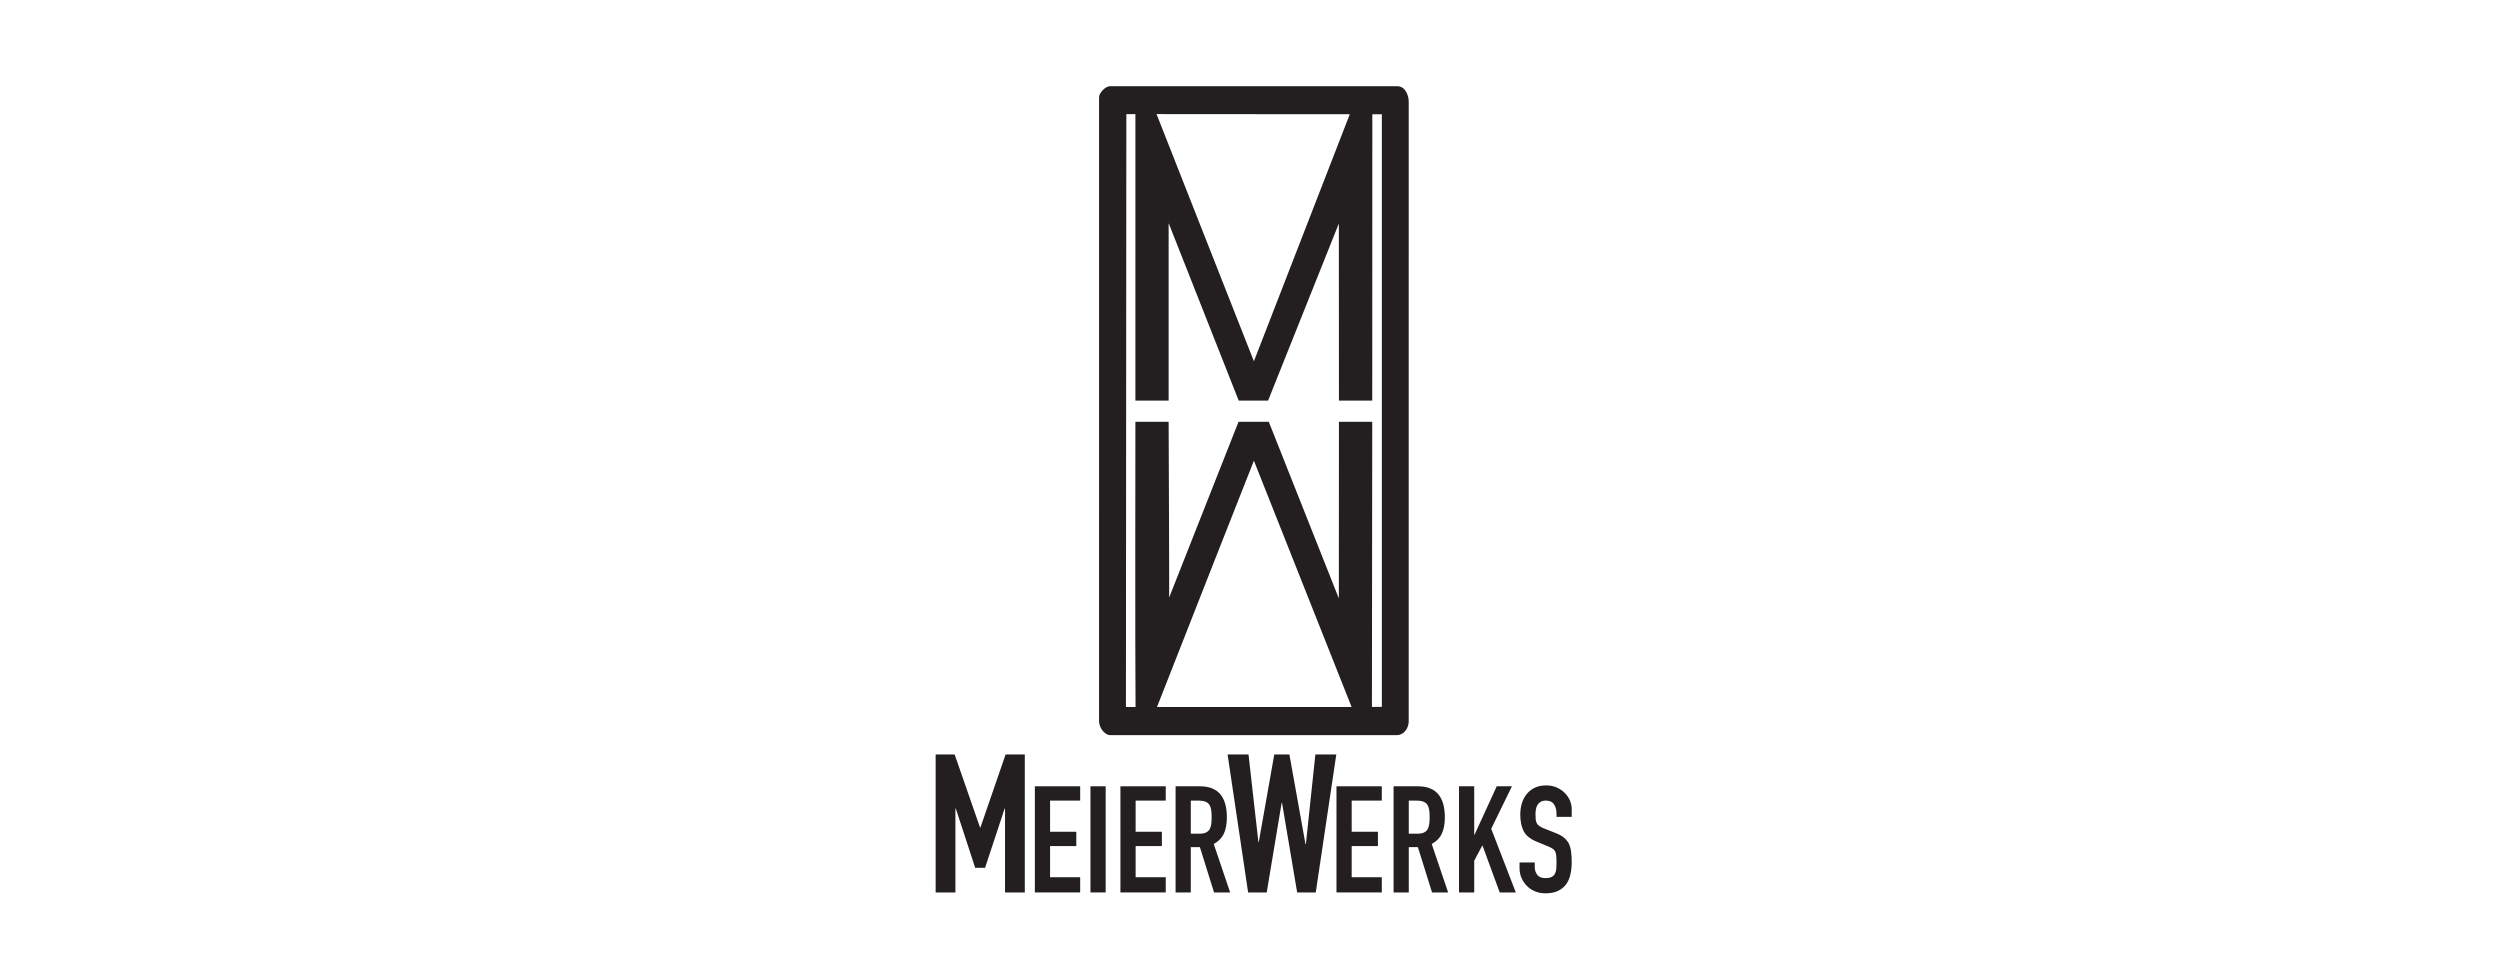
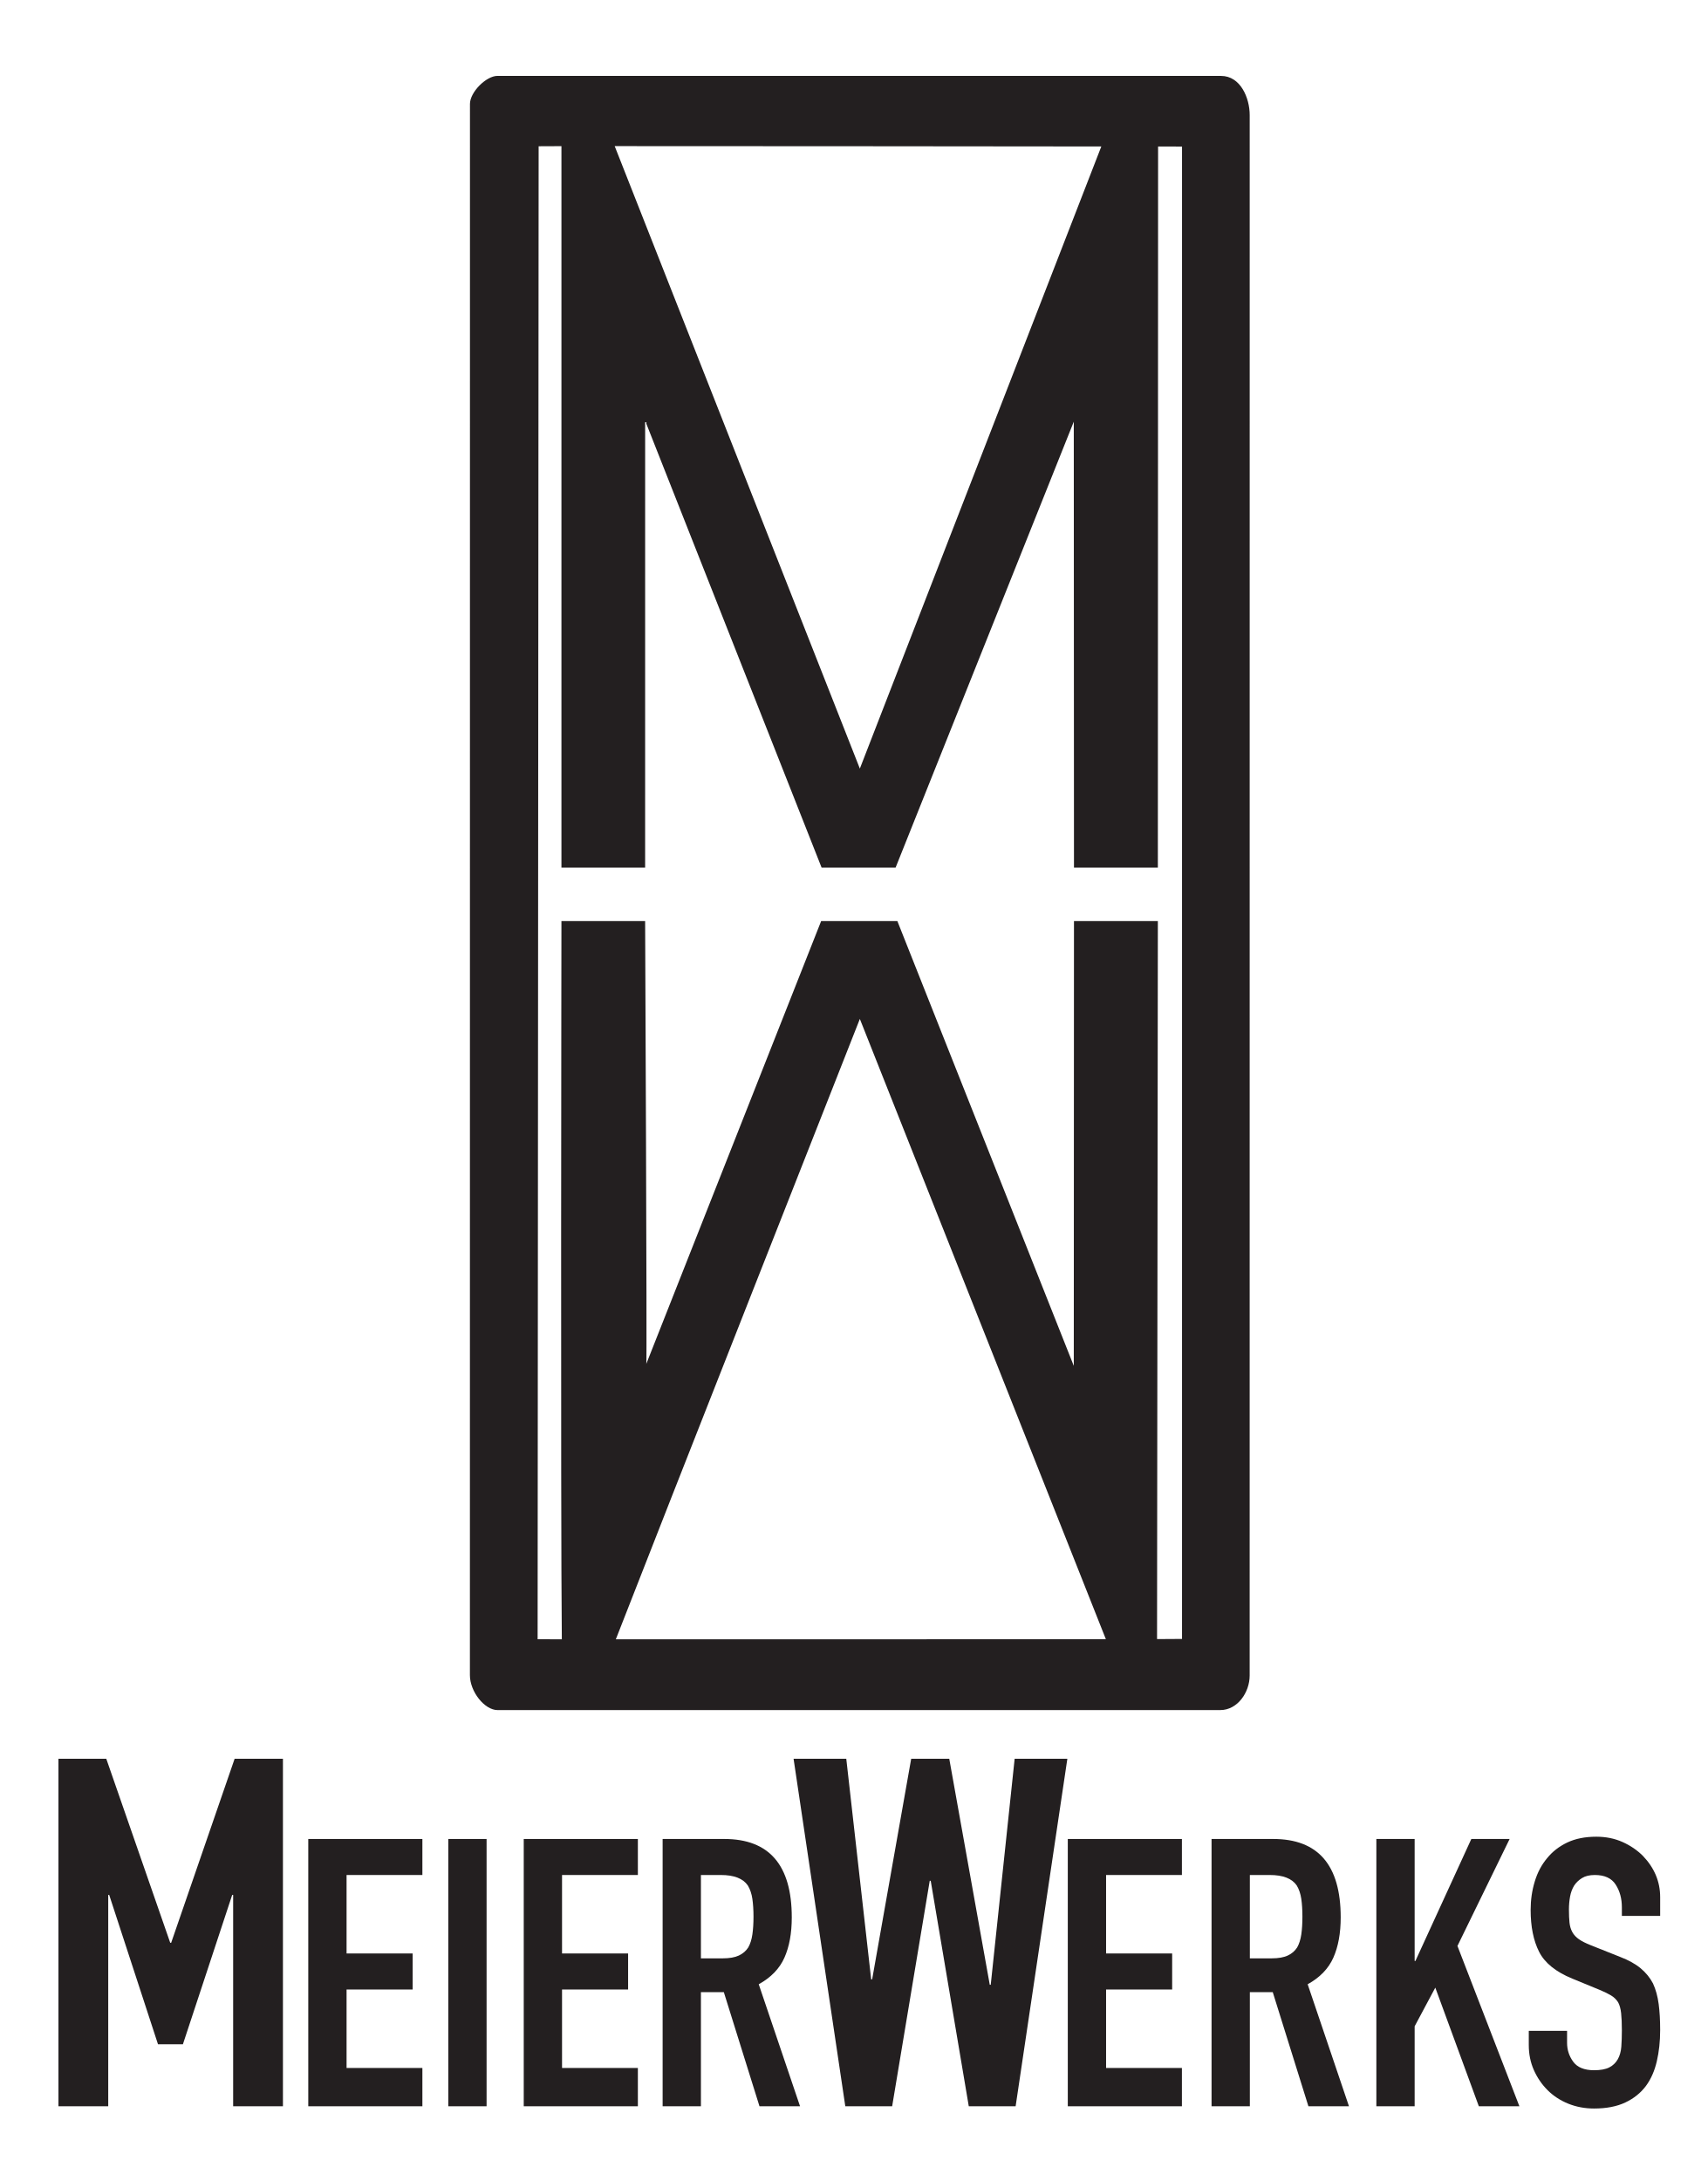
- <svg xmlns="http://www.w3.org/2000/svg" width="1281.4pt" height="495.306pt" viewBox="0 0 1281.4 495.306">
-   <path fill-rule="nonzero" fill="rgb(13.73%, 12.16%, 12.549%)" fill-opacity="1" d="M 708.277 362.309 C 707.809 362.32 706.012 362.332 703.195 362.34 L 703.359 216.203 L 686.285 216.203 L 686.242 306.734 L 650.332 216.203 L 634.82 216.203 L 599.234 306.332 C 599.398 306.73 598.992 216.203 598.992 216.203 L 581.957 216.203 C 581.957 216.203 581.77 336.199 582.035 362.379 C 578.898 362.379 577.109 362.379 577.109 362.379 L 577.32 58.508 C 577.508 58.5 579.164 58.492 581.961 58.488 L 581.957 205.328 L 598.992 205.328 L 598.996 115.523 L 598.992 114.934 C 598.867 114.57 599.398 114.566 599.234 114.965 L 634.91 205.328 L 649.973 205.328 L 686.242 114.562 L 686.285 205.328 L 703.359 205.328 L 703.402 58.562 C 706.504 58.566 708.277 58.57 708.277 58.57 Z M 593.031 362.383 C 601.324 341.047 642.699 236.125 642.699 236.125 L 692.773 362.363 C 667.395 362.395 618.082 362.387 593.031 362.383 M 691.848 58.551 L 642.699 185.172 L 592.797 58.48 C 618.047 58.48 666.883 58.523 691.848 58.551 M 716.223 44.195 L 568.945 44.188 C 566.641 44.188 563.34 47.488 563.34 49.898 L 563.328 369.68 C 563.328 373.035 566.297 376.793 568.977 376.793 L 716.066 376.793 C 719.59 376.793 722.043 373.168 722.043 369.762 L 722.051 52.176 C 722.051 48.668 720.176 44.195 716.223 44.195 " />
-   <path fill-rule="nonzero" fill="rgb(13.73%, 12.16%, 12.549%)" fill-opacity="1" d="M 479.578 457.426 L 479.578 386.703 L 489.312 386.703 L 502.324 424.148 L 502.523 424.148 L 515.434 386.703 L 525.27 386.703 L 525.27 457.426 L 515.137 457.426 L 515.137 414.414 L 514.938 414.414 L 504.906 444.812 L 499.84 444.812 L 489.906 414.414 L 489.707 414.414 L 489.707 457.426 Z M 479.578 457.426 " />
-   <path fill-rule="nonzero" fill="rgb(13.73%, 12.16%, 12.549%)" fill-opacity="1" d="M 530.426 457.426 L 530.426 403.023 L 553.656 403.023 L 553.656 410.355 L 538.223 410.355 L 538.223 426.328 L 551.668 426.328 L 551.668 433.664 L 538.223 433.664 L 538.223 449.633 L 553.656 449.633 L 553.656 457.426 Z M 530.426 457.426 " />
-   <path fill-rule="nonzero" fill="rgb(13.73%, 12.16%, 12.549%)" fill-opacity="1" d="M 558.926 403.023 L 566.723 403.023 L 566.723 457.426 L 558.926 457.426 Z M 558.926 403.023 " />
-   <path fill-rule="nonzero" fill="rgb(13.73%, 12.16%, 12.549%)" fill-opacity="1" d="M 574.285 457.426 L 574.285 403.023 L 597.516 403.023 L 597.516 410.355 L 582.078 410.355 L 582.078 426.328 L 595.527 426.328 L 595.527 433.664 L 582.078 433.664 L 582.078 449.633 L 597.516 449.633 L 597.516 457.426 Z M 574.285 457.426 " />
-   <path fill-rule="nonzero" fill="rgb(13.73%, 12.16%, 12.549%)" fill-opacity="1" d="M 610.352 410.355 L 610.352 427.32 L 614.781 427.32 C 616.156 427.32 617.254 427.129 618.066 426.746 C 618.883 426.367 619.52 425.82 619.977 425.105 C 620.387 424.395 620.668 423.516 620.82 422.469 C 620.973 421.426 621.051 420.215 621.051 418.84 C 621.051 417.465 620.973 416.254 620.82 415.211 C 620.668 414.164 620.359 413.262 619.902 412.496 C 618.934 411.07 617.102 410.355 614.402 410.355 Z M 602.559 457.426 L 602.559 403.023 L 615.09 403.023 C 624.258 403.023 628.844 408.344 628.844 418.992 C 628.844 422.199 628.348 424.926 627.352 427.168 C 626.359 429.41 624.613 431.219 622.117 432.594 L 630.523 457.426 L 622.27 457.426 L 615.012 434.195 L 610.352 434.195 L 610.352 457.426 Z M 602.559 457.426 " />
-   <path fill-rule="nonzero" fill="rgb(13.73%, 12.16%, 12.549%)" fill-opacity="1" d="M 684.934 386.703 L 674.406 457.426 L 664.871 457.426 L 657.121 411.535 L 656.922 411.535 L 649.273 457.426 L 639.738 457.426 L 629.207 386.703 L 639.938 386.703 L 645.004 431.598 L 645.203 431.598 L 653.148 386.703 L 660.895 386.703 L 669.141 432.691 L 669.34 432.691 L 674.207 386.703 Z M 684.934 386.703 " />
-   <path fill-rule="nonzero" fill="rgb(13.73%, 12.16%, 12.549%)" fill-opacity="1" d="M 685.023 457.426 L 685.023 403.023 L 708.254 403.023 L 708.254 410.355 L 692.816 410.355 L 692.816 426.328 L 706.266 426.328 L 706.266 433.664 L 692.816 433.664 L 692.816 449.633 L 708.254 449.633 L 708.254 457.426 Z M 685.023 457.426 " />
-   <path fill-rule="nonzero" fill="rgb(13.73%, 12.16%, 12.549%)" fill-opacity="1" d="M 722.082 410.355 L 722.082 427.32 L 726.516 427.32 C 727.891 427.32 728.984 427.129 729.801 426.746 C 730.613 426.367 731.25 425.82 731.711 425.105 C 732.117 424.395 732.398 423.516 732.551 422.469 C 732.703 421.426 732.781 420.215 732.781 418.84 C 732.781 417.465 732.703 416.254 732.551 415.211 C 732.398 414.164 732.094 413.262 731.633 412.496 C 730.664 411.07 728.832 410.355 726.133 410.355 Z M 714.289 457.426 L 714.289 403.023 L 726.82 403.023 C 735.988 403.023 740.574 408.344 740.574 418.992 C 740.574 422.199 740.078 424.926 739.082 427.168 C 738.09 429.41 736.344 431.219 733.852 432.594 L 742.254 457.426 L 734.004 457.426 L 726.742 434.195 L 722.082 434.195 L 722.082 457.426 Z M 714.289 457.426 " />
-   <path fill-rule="nonzero" fill="rgb(13.73%, 12.16%, 12.549%)" fill-opacity="1" d="M 747.832 457.426 L 747.832 403.023 L 755.625 403.023 L 755.625 427.855 L 755.781 427.855 L 767.164 403.023 L 774.957 403.023 L 764.336 424.797 L 776.945 457.426 L 768.691 457.426 L 759.828 433.281 L 755.625 441.152 L 755.625 457.426 Z M 747.832 457.426 " />
-   <path fill-rule="nonzero" fill="rgb(13.73%, 12.16%, 12.549%)" fill-opacity="1" d="M 805.598 418.688 L 797.805 418.688 L 797.805 416.93 C 797.805 415.145 797.383 413.605 796.543 412.305 C 795.703 411.008 794.289 410.355 792.305 410.355 C 791.234 410.355 790.367 410.562 789.707 410.969 C 789.043 411.375 788.508 411.887 788.102 412.496 C 787.691 413.16 787.414 413.91 787.262 414.75 C 787.109 415.594 787.031 416.473 787.031 417.387 C 787.031 418.457 787.07 419.348 787.145 420.062 C 787.223 420.777 787.414 421.41 787.719 421.973 C 788.023 422.535 788.469 423.016 789.055 423.426 C 789.641 423.832 790.441 424.238 791.461 424.645 L 797.422 427.016 C 799.152 427.676 800.555 428.453 801.625 429.344 C 802.695 430.238 803.535 431.27 804.148 432.438 C 804.707 433.664 805.09 435.051 805.293 436.605 C 805.496 438.16 805.598 439.93 805.598 441.914 C 805.598 444.207 805.371 446.336 804.91 448.297 C 804.453 450.258 803.715 451.926 802.695 453.301 C 801.625 454.727 800.223 455.848 798.492 456.664 C 796.762 457.477 794.645 457.883 792.152 457.883 C 790.266 457.883 788.508 457.555 786.879 456.891 C 785.246 456.23 783.848 455.312 782.676 454.141 C 781.504 452.969 780.574 451.605 779.887 450.051 C 779.199 448.5 778.855 446.805 778.855 444.973 L 778.855 442.066 L 786.648 442.066 L 786.648 444.512 C 786.648 445.941 787.07 447.227 787.91 448.371 C 788.75 449.516 790.164 450.09 792.152 450.09 C 793.473 450.09 794.504 449.898 795.246 449.516 C 795.984 449.137 796.555 448.59 796.965 447.875 C 797.371 447.16 797.613 446.309 797.691 445.316 C 797.766 444.32 797.805 443.215 797.805 441.992 C 797.805 440.566 797.754 439.395 797.652 438.477 C 797.551 437.559 797.348 436.82 797.039 436.262 C 796.684 435.699 796.211 435.242 795.629 434.887 C 795.039 434.531 794.266 434.148 793.297 433.738 L 787.719 431.445 C 784.355 430.07 782.102 428.25 780.957 425.984 C 779.812 423.715 779.238 420.875 779.238 417.465 C 779.238 415.426 779.516 413.488 780.078 411.656 C 780.637 409.824 781.48 408.246 782.598 406.918 C 783.668 405.594 785.031 404.539 786.688 403.746 C 788.344 402.957 790.316 402.562 792.609 402.562 C 794.543 402.562 796.316 402.922 797.918 403.633 C 799.523 404.348 800.91 405.289 802.082 406.461 C 804.426 408.906 805.598 411.707 805.598 414.867 Z M 805.598 418.688 " />
+ <svg xmlns="http://www.w3.org/2000/svg" width="347.459pt" height="443.824pt" viewBox="0 0 347.459 443.824">
+   <path fill-rule="nonzero" fill="rgb(13.73%, 12.16%, 12.549%)" fill-opacity="1" d="M 240.559 333.516 C 240.09 333.527 238.293 333.535 235.477 333.547 L 235.641 187.43 L 218.57 187.43 L 218.531 277.949 L 182.625 187.43 L 167.117 187.43 L 131.531 277.547 C 131.699 277.945 131.293 187.43 131.293 187.43 L 114.262 187.43 C 114.262 187.43 114.07 307.41 114.34 333.586 C 111.203 333.582 109.414 333.582 109.414 333.582 L 109.621 29.762 C 109.809 29.75 111.469 29.746 114.262 29.742 L 114.262 176.555 L 131.293 176.555 L 131.297 86.766 L 131.293 86.18 C 131.168 85.812 131.699 85.809 131.531 86.207 L 167.207 176.555 L 182.266 176.555 L 218.531 85.809 L 218.57 176.555 L 235.641 176.555 L 235.688 29.816 C 238.789 29.82 240.559 29.82 240.559 29.82 Z M 125.332 333.586 C 133.625 312.254 174.992 207.348 174.992 207.348 L 225.059 333.566 C 199.688 333.598 150.379 333.594 125.332 333.586 M 224.133 29.805 L 174.992 156.406 L 125.098 29.734 C 150.344 29.73 199.172 29.777 224.133 29.805 M 248.504 15.449 L 101.25 15.441 C 98.949 15.441 95.645 18.742 95.645 21.152 L 95.633 340.883 C 95.633 344.238 98.605 347.996 101.281 347.996 L 248.348 347.992 C 251.871 347.992 254.324 344.371 254.324 340.965 L 254.332 23.43 C 254.332 19.922 252.457 15.449 248.504 15.449 " />
+   <path fill-rule="nonzero" fill="rgb(13.73%, 12.16%, 12.549%)" fill-opacity="1" d="M 11.895 428.617 L 11.895 357.902 L 21.629 357.902 L 34.641 395.344 L 34.836 395.344 L 47.75 357.902 L 57.582 357.902 L 57.582 428.617 L 47.449 428.617 L 47.449 385.609 L 47.254 385.609 L 37.223 416.004 L 32.156 416.004 L 22.223 385.609 L 22.027 385.609 L 22.027 428.617 Z M 11.895 428.617 " />
+   <path fill-rule="nonzero" fill="rgb(13.73%, 12.16%, 12.549%)" fill-opacity="1" d="M 62.738 428.617 L 62.738 374.223 L 85.961 374.223 L 85.961 381.555 L 70.531 381.555 L 70.531 397.523 L 83.977 397.523 L 83.977 404.855 L 70.531 404.855 L 70.531 420.824 L 85.961 420.824 L 85.961 428.617 Z M 62.738 428.617 " />
+   <path fill-rule="nonzero" fill="rgb(13.73%, 12.16%, 12.549%)" fill-opacity="1" d="M 91.234 374.223 L 99.027 374.223 L 99.027 428.617 L 91.234 428.617 Z M 91.234 374.223 " />
+   <path fill-rule="nonzero" fill="rgb(13.73%, 12.16%, 12.549%)" fill-opacity="1" d="M 106.59 428.617 L 106.59 374.223 L 129.816 374.223 L 129.816 381.555 L 114.383 381.555 L 114.383 397.523 L 127.828 397.523 L 127.828 404.855 L 114.383 404.855 L 114.383 420.824 L 129.816 420.824 L 129.816 428.617 Z M 106.59 428.617 " />
+   <path fill-rule="nonzero" fill="rgb(13.73%, 12.16%, 12.549%)" fill-opacity="1" d="M 142.648 381.555 L 142.648 398.516 L 147.082 398.516 C 148.457 398.516 149.551 398.324 150.367 397.941 C 151.18 397.562 151.816 397.016 152.277 396.301 C 152.684 395.59 152.965 394.711 153.117 393.664 C 153.27 392.621 153.348 391.41 153.348 390.035 C 153.348 388.66 153.27 387.449 153.117 386.406 C 152.965 385.363 152.656 384.457 152.199 383.695 C 151.23 382.27 149.398 381.555 146.699 381.555 Z M 134.855 428.617 L 134.855 374.223 L 147.387 374.223 C 156.555 374.223 161.137 379.543 161.137 390.188 C 161.137 393.395 160.641 396.121 159.648 398.363 C 158.656 400.605 156.91 402.41 154.414 403.789 L 162.82 428.617 L 154.566 428.617 L 147.309 405.391 L 142.648 405.391 L 142.648 428.617 Z M 134.855 428.617 " />
+   <path fill-rule="nonzero" fill="rgb(13.73%, 12.16%, 12.549%)" fill-opacity="1" d="M 217.223 357.902 L 206.695 428.617 L 197.16 428.617 L 189.414 382.73 L 189.215 382.73 L 181.566 428.617 L 172.031 428.617 L 161.504 357.902 L 172.23 357.902 L 177.297 402.793 L 177.496 402.793 L 185.441 357.902 L 193.188 357.902 L 201.43 403.887 L 201.629 403.887 L 206.496 357.902 Z M 217.223 357.902 " />
+   <path fill-rule="nonzero" fill="rgb(13.73%, 12.16%, 12.549%)" fill-opacity="1" d="M 217.312 428.617 L 217.312 374.223 L 240.535 374.223 L 240.535 381.555 L 225.105 381.555 L 225.105 397.523 L 238.551 397.523 L 238.551 404.855 L 225.105 404.855 L 225.105 420.824 L 240.535 420.824 L 240.535 428.617 Z M 217.312 428.617 " />
+   <path fill-rule="nonzero" fill="rgb(13.73%, 12.16%, 12.549%)" fill-opacity="1" d="M 254.363 381.555 L 254.363 398.516 L 258.793 398.516 C 260.168 398.516 261.266 398.324 262.078 397.941 C 262.895 397.562 263.531 397.016 263.988 396.301 C 264.395 395.59 264.676 394.711 264.832 393.664 C 264.984 392.621 265.059 391.41 265.059 390.035 C 265.059 388.66 264.984 387.449 264.832 386.406 C 264.676 385.363 264.371 384.457 263.914 383.695 C 262.945 382.27 261.113 381.555 258.414 381.555 Z M 246.57 428.617 L 246.57 374.223 L 259.102 374.223 C 268.27 374.223 272.852 379.543 272.852 390.188 C 272.852 393.395 272.355 396.121 271.363 398.363 C 270.367 400.605 268.625 402.41 266.129 403.789 L 274.535 428.617 L 266.281 428.617 L 259.023 405.391 L 254.363 405.391 L 254.363 428.617 Z M 246.57 428.617 " />
+   <path fill-rule="nonzero" fill="rgb(13.73%, 12.16%, 12.549%)" fill-opacity="1" d="M 280.109 428.617 L 280.109 374.223 L 287.902 374.223 L 287.902 399.051 L 288.055 399.051 L 299.438 374.223 L 307.23 374.223 L 296.613 395.992 L 309.219 428.617 L 300.965 428.617 L 292.105 404.473 L 287.902 412.344 L 287.902 428.617 Z M 280.109 428.617 " />
+   <path fill-rule="nonzero" fill="rgb(13.73%, 12.16%, 12.549%)" fill-opacity="1" d="M 337.867 389.883 L 330.074 389.883 L 330.074 388.125 C 330.074 386.344 329.652 384.801 328.812 383.504 C 327.973 382.203 326.562 381.555 324.574 381.555 C 323.504 381.555 322.637 381.758 321.977 382.168 C 321.312 382.574 320.781 383.082 320.371 383.695 C 319.965 384.355 319.684 385.109 319.531 385.949 C 319.379 386.789 319.301 387.668 319.301 388.582 C 319.301 389.652 319.34 390.543 319.418 391.258 C 319.492 391.973 319.684 392.609 319.988 393.168 C 320.297 393.73 320.742 394.211 321.328 394.621 C 321.91 395.027 322.715 395.434 323.734 395.84 L 329.691 398.211 C 331.422 398.871 332.824 399.648 333.895 400.539 C 334.965 401.434 335.805 402.461 336.414 403.633 C 336.977 404.855 337.355 406.246 337.562 407.797 C 337.766 409.352 337.867 411.121 337.867 413.105 C 337.867 415.398 337.637 417.527 337.18 419.488 C 336.723 421.449 335.98 423.117 334.965 424.488 C 333.895 425.918 332.492 427.039 330.762 427.852 C 329.031 428.668 326.918 429.074 324.422 429.074 C 322.535 429.074 320.781 428.742 319.148 428.082 C 317.52 427.418 316.117 426.504 314.949 425.332 C 313.777 424.16 312.848 422.797 312.16 421.242 C 311.473 419.691 311.129 417.996 311.129 416.164 L 311.129 413.262 L 318.922 413.262 L 318.922 415.707 C 318.922 417.133 319.34 418.418 320.18 419.562 C 321.02 420.707 322.434 421.281 324.422 421.281 C 325.742 421.281 326.773 421.09 327.516 420.707 C 328.254 420.328 328.824 419.781 329.234 419.066 C 329.641 418.355 329.883 417.5 329.961 416.508 C 330.035 415.516 330.074 414.406 330.074 413.184 C 330.074 411.758 330.023 410.586 329.922 409.672 C 329.82 408.754 329.617 408.016 329.309 407.453 C 328.953 406.895 328.48 406.434 327.898 406.078 C 327.312 405.723 326.535 405.34 325.566 404.934 L 319.988 402.641 C 316.629 401.266 314.375 399.445 313.23 397.18 C 312.082 394.91 311.508 392.074 311.508 388.66 C 311.508 386.625 311.789 384.688 312.352 382.855 C 312.91 381.02 313.75 379.441 314.871 378.117 C 315.941 376.793 317.301 375.738 318.957 374.945 C 320.613 374.156 322.586 373.762 324.879 373.762 C 326.812 373.762 328.586 374.121 330.188 374.832 C 331.793 375.547 333.18 376.488 334.352 377.66 C 336.695 380.105 337.867 382.906 337.867 386.062 Z M 337.867 389.883 " />
</svg>
